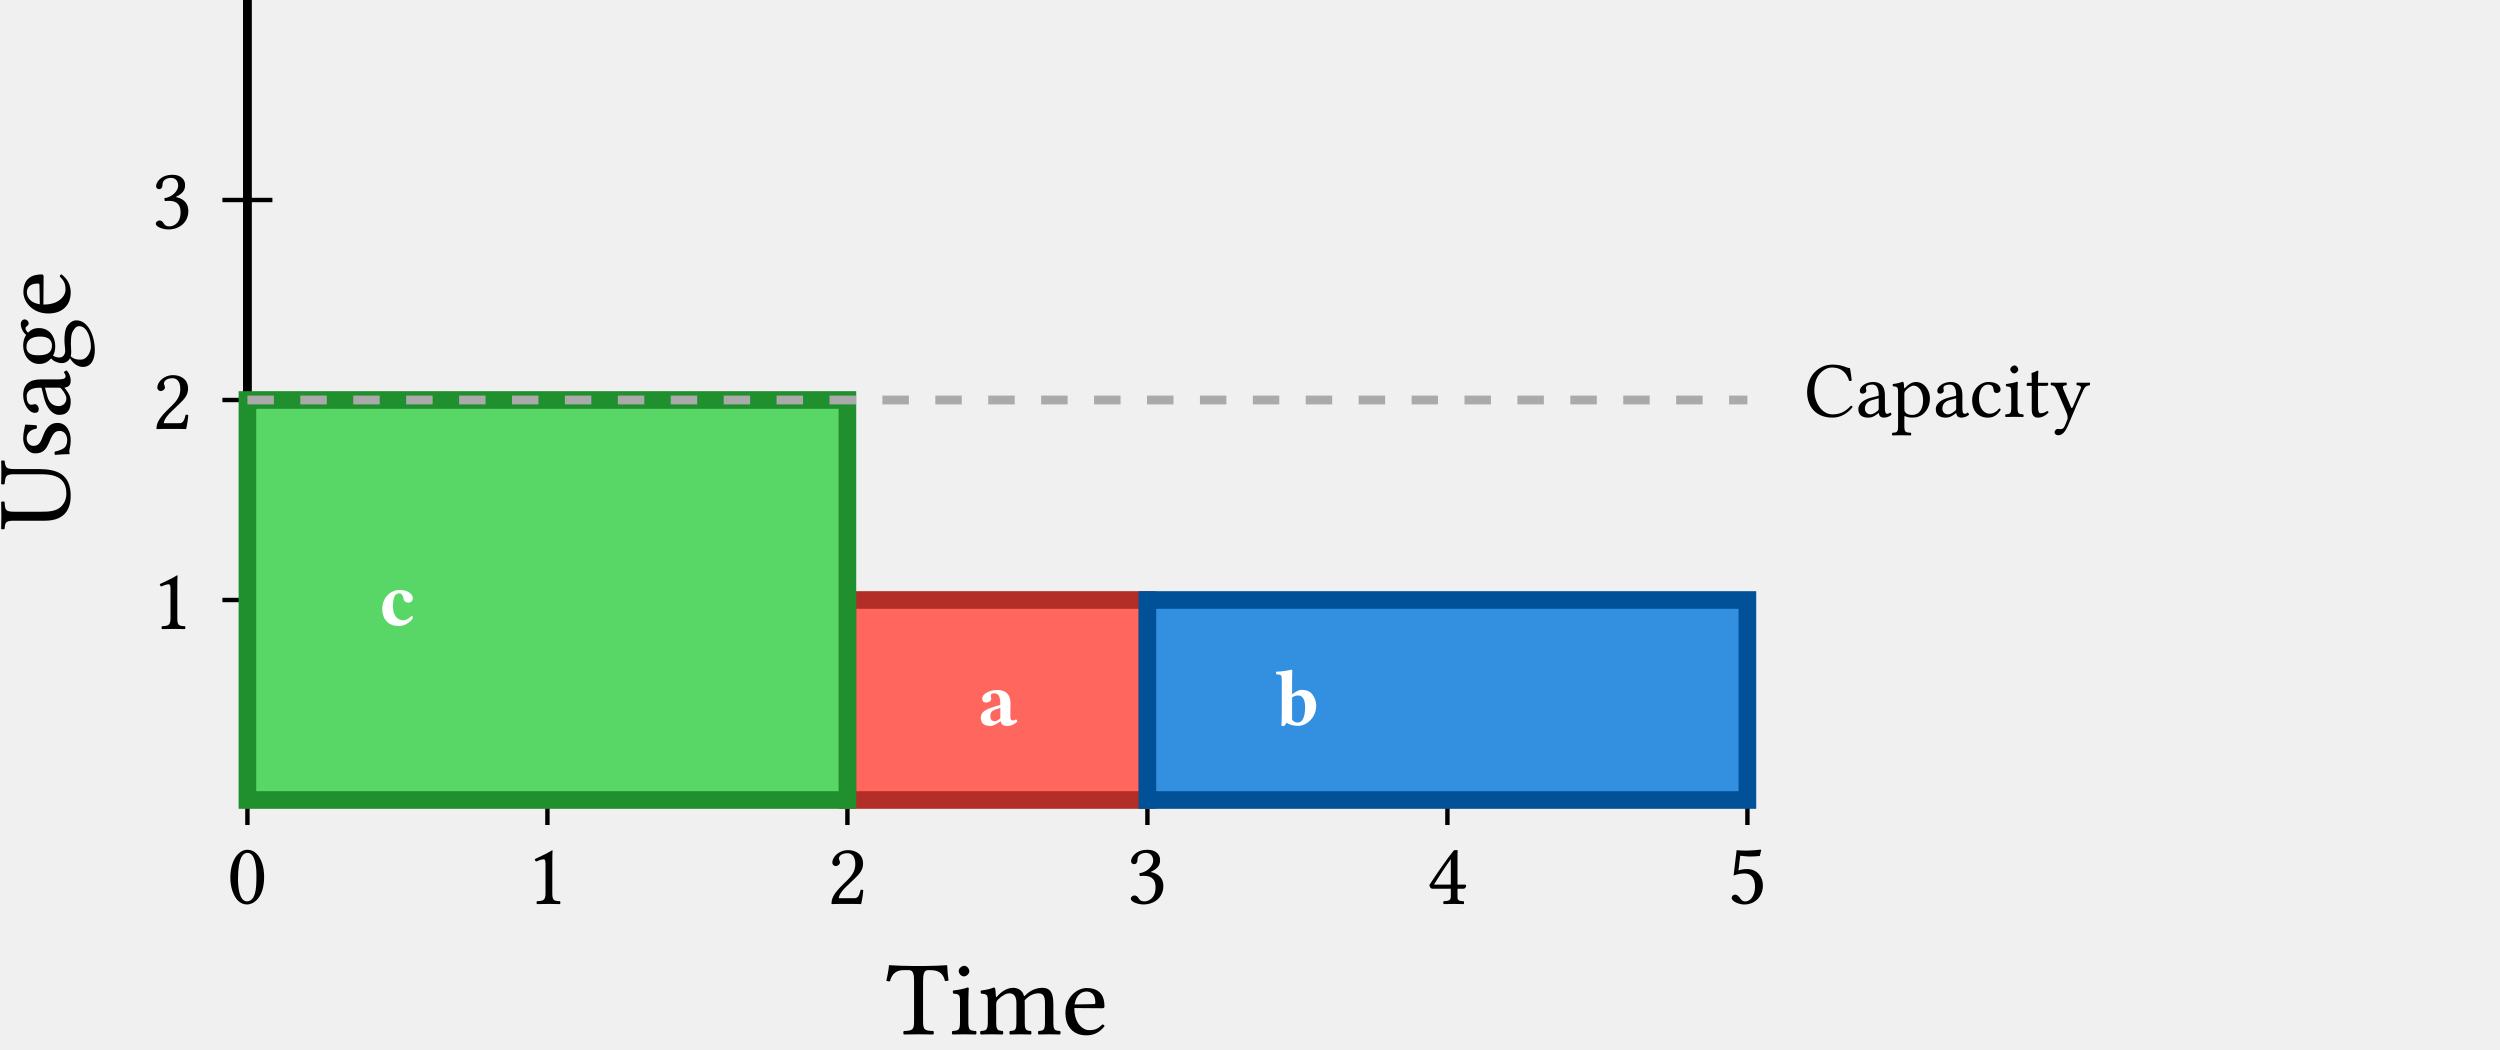
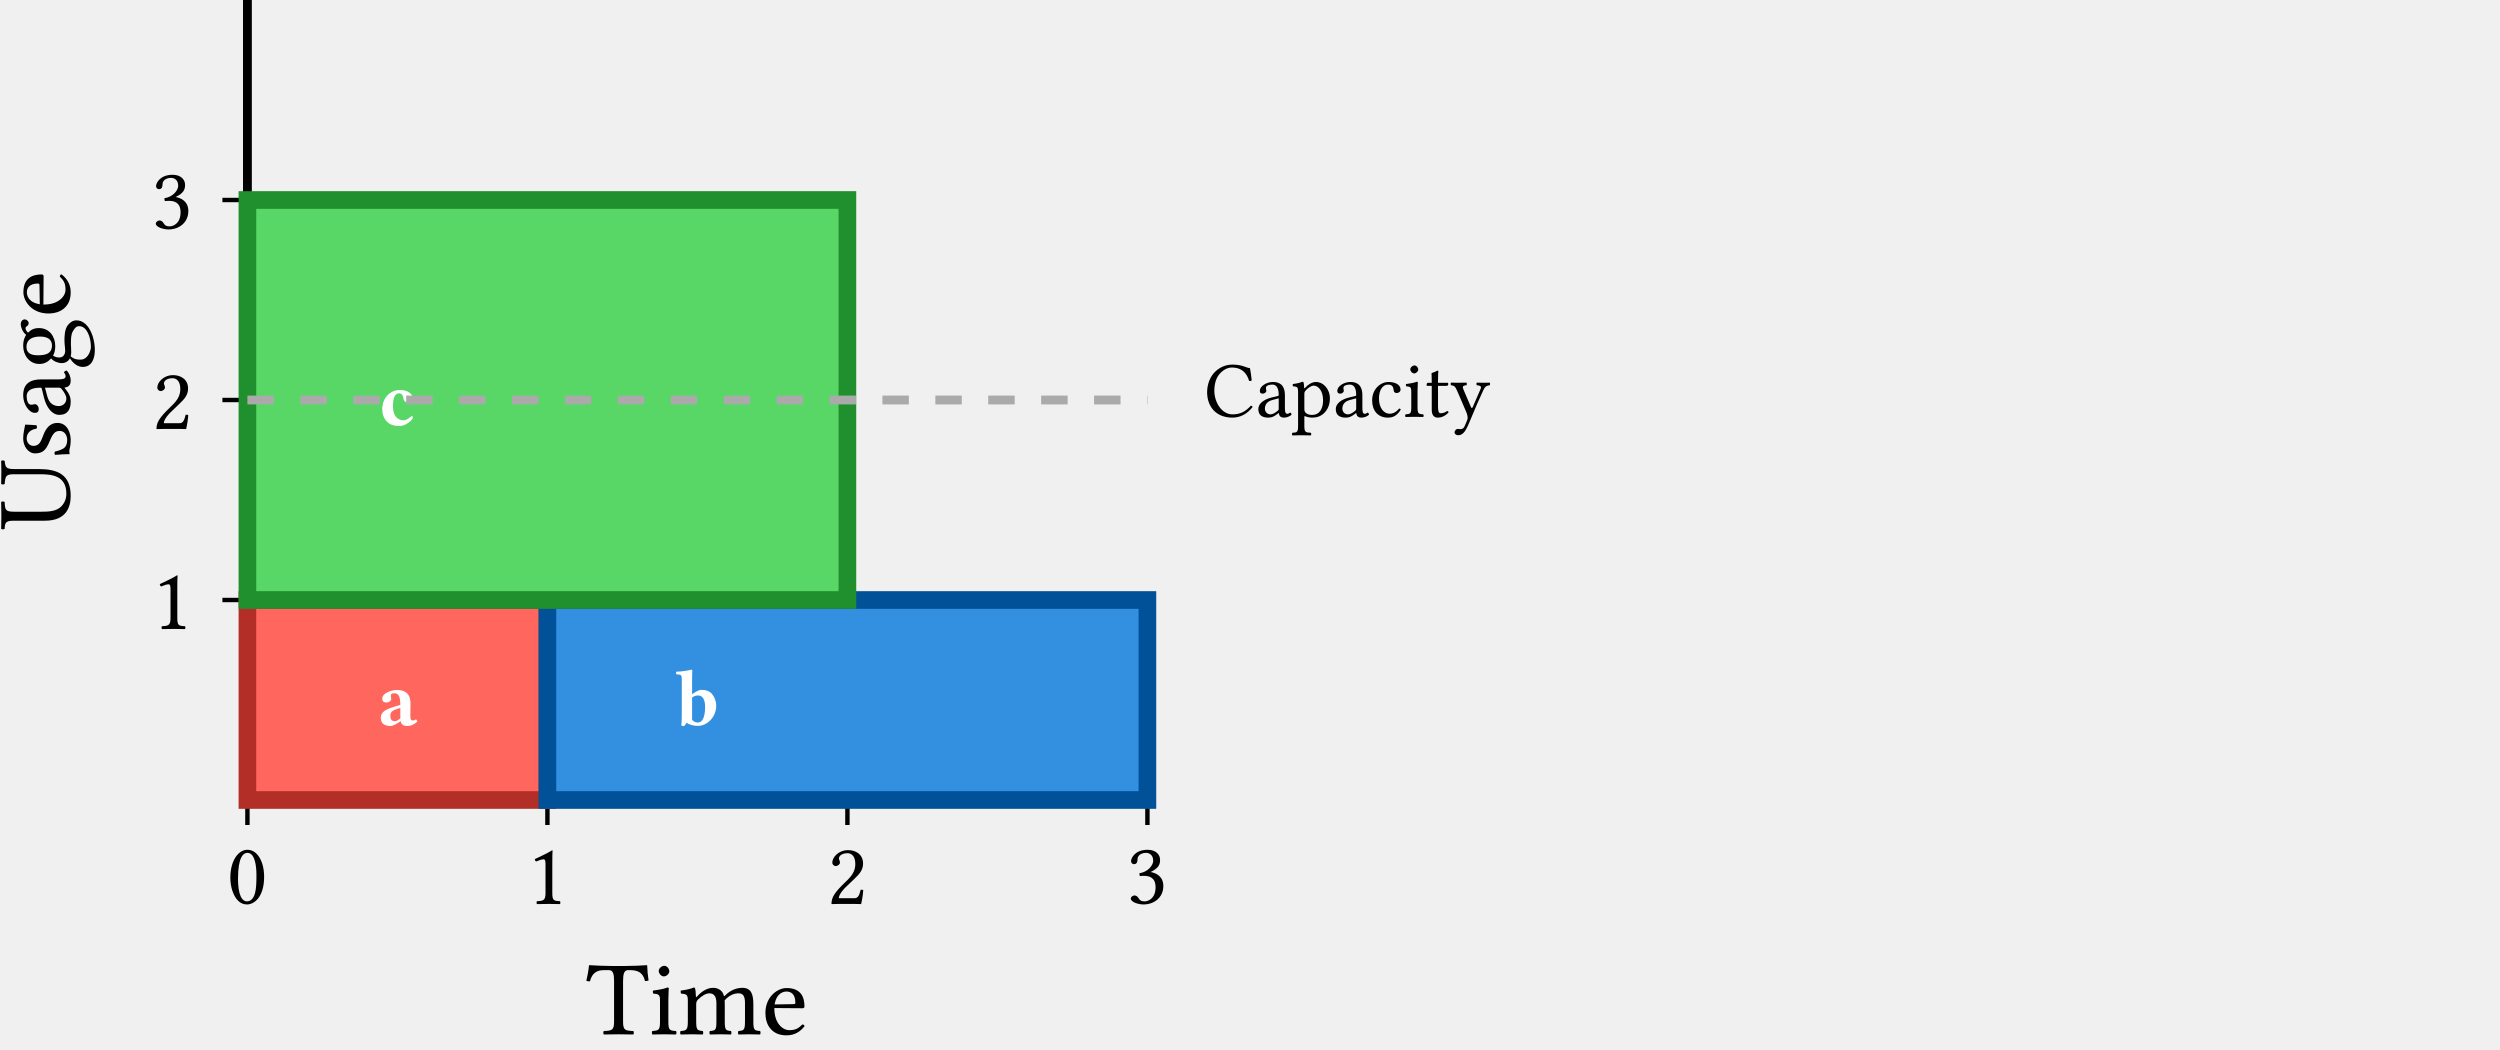
<svg xmlns="http://www.w3.org/2000/svg" xmlns:xlink="http://www.w3.org/1999/xlink" class="typst-doc" viewBox="0 0 283.465 119.055" width="283.465pt" height="119.055pt">
  <g>
    <g transform="translate(0 0)">
      <g class="typst-group">
        <g>
          <g transform="translate(28.05317 90.70866)">
-             <path class="typst-shape" fill="none" stroke="#000000" stroke-width="1" stroke-linecap="butt" stroke-linejoin="miter" stroke-miterlimit="4" d="M 0 0 L 170.079 0 " />
+             <path class="typst-shape" fill="none" stroke="#000000" stroke-width="1" stroke-linecap="butt" stroke-linejoin="miter" stroke-miterlimit="4" d="M 0 0 L 102.047 0 " />
          </g>
          <g transform="translate(28.05317 0)">
            <path class="typst-shape" fill="none" stroke="#000000" stroke-width="1" stroke-linecap="butt" stroke-linejoin="miter" stroke-miterlimit="4" d="M 0 90.709 L 0 0 " />
          </g>
          <g transform="translate(25.72817 95.8726)">
            <path class="typst-shape" fill="none" d="M 0 0 L 4.65 0 L 4.65 6.68 L 0 6.68 L 0 0 Z " />
          </g>
          <g transform="translate(25.72817 95.8726)">
            <g class="typst-group">
              <g>
                <g transform="translate(0 0)">
                  <g class="typst-group">
                    <g>
                      <g transform="translate(0 6.58)">
                        <g class="typst-text" transform="scale(1, -1)">
                          <use xlink:href="#g4FF49FCC7BD19CE8C2A4F7D90F0C4800" x="0" fill="#000000" fill-rule="nonzero" />
                        </g>
                      </g>
                    </g>
                  </g>
                </g>
              </g>
            </g>
          </g>
          <g transform="translate(28.05317 87.87402)">
            <path class="typst-shape" fill="none" stroke="#000000" stroke-width="0.5" stroke-linecap="butt" stroke-linejoin="miter" stroke-miterlimit="4" d="M 0 5.669 L 0 0 " />
          </g>
          <g transform="translate(59.74391 95.9126)">
            <path class="typst-shape" fill="none" d="M 0 0 L 4.65 0 L 4.65 6.6 L 0 6.6 L 0 0 Z " />
          </g>
          <g transform="translate(59.74391 95.9126)">
            <g class="typst-group">
              <g>
                <g transform="translate(0 0)">
                  <g class="typst-group">
                    <g>
                      <g transform="translate(0 6.58)">
                        <g class="typst-text" transform="scale(1, -1)">
                          <use xlink:href="#gF1B3165319E05C12FDA756094A6F58C3" x="0" fill="#000000" fill-rule="nonzero" />
                        </g>
                      </g>
                    </g>
                  </g>
                </g>
              </g>
            </g>
          </g>
          <g transform="translate(62.06891 87.87402)">
            <path class="typst-shape" fill="none" stroke="#000000" stroke-width="0.5" stroke-linecap="butt" stroke-linejoin="miter" stroke-miterlimit="4" d="M 0 5.669 L 0 0 " />
          </g>
          <g transform="translate(93.75966 95.9126)">
            <path class="typst-shape" fill="none" d="M 0 0 L 4.65 0 L 4.65 6.6 L 0 6.6 L 0 0 Z " />
          </g>
          <g transform="translate(93.75966 95.9126)">
            <g class="typst-group">
              <g>
                <g transform="translate(0 0)">
                  <g class="typst-group">
                    <g>
                      <g transform="translate(0 6.58)">
                        <g class="typst-text" transform="scale(1, -1)">
                          <use xlink:href="#g71AA8959FCEA679559FA6F479ABCE9F6" x="0" fill="#000000" fill-rule="nonzero" />
                        </g>
                      </g>
                    </g>
                  </g>
                </g>
              </g>
            </g>
          </g>
          <g transform="translate(96.08466 87.87402)">
            <path class="typst-shape" fill="none" stroke="#000000" stroke-width="0.5" stroke-linecap="butt" stroke-linejoin="miter" stroke-miterlimit="4" d="M 0 5.669 L 0 0 " />
          </g>
          <g transform="translate(127.7754 95.8726)">
            <path class="typst-shape" fill="none" d="M 0 0 L 4.65 0 L 4.65 6.68 L 0 6.68 L 0 0 Z " />
          </g>
          <g transform="translate(127.7754 95.8726)">
            <g class="typst-group">
              <g>
                <g transform="translate(0 0)">
                  <g class="typst-group">
                    <g>
                      <g transform="translate(0 6.58)">
                        <g class="typst-text" transform="scale(1, -1)">
                          <use xlink:href="#gBCBAC9270CCCBC7988F102AB0D260EF1" x="0" fill="#000000" fill-rule="nonzero" />
                        </g>
                      </g>
                    </g>
                  </g>
                </g>
              </g>
            </g>
          </g>
          <g transform="translate(130.1004 87.87402)">
            <path class="typst-shape" fill="none" stroke="#000000" stroke-width="0.5" stroke-linecap="butt" stroke-linejoin="miter" stroke-miterlimit="4" d="M 0 5.669 L 0 0 " />
          </g>
-           <g transform="translate(161.7912 95.9126)">
-             <path class="typst-shape" fill="none" d="M 0 0 L 4.65 0 L 4.65 6.6 L 0 6.6 L 0 0 Z " />
-           </g>
-           <g transform="translate(161.7912 95.9126)">
-             <g class="typst-group">
-               <g>
-                 <g transform="translate(0 0)">
-                   <g class="typst-group">
-                     <g>
-                       <g transform="translate(0 6.58)">
-                         <g class="typst-text" transform="scale(1, -1)">
-                           <use xlink:href="#gD12F0D175B4B0EA4F6969A53C3865601" x="0" fill="#000000" fill-rule="nonzero" />
-                         </g>
-                       </g>
-                     </g>
-                   </g>
-                 </g>
-               </g>
-             </g>
-           </g>
-           <g transform="translate(164.1162 87.87402)">
-             <path class="typst-shape" fill="none" stroke="#000000" stroke-width="0.5" stroke-linecap="butt" stroke-linejoin="miter" stroke-miterlimit="4" d="M 0 5.669 L 0 0 " />
-           </g>
-           <g transform="translate(195.8069 95.8676)">
-             <path class="typst-shape" fill="none" d="M 0 0 L 4.65 0 L 4.65 6.69 L 0 6.69 L 0 0 Z " />
-           </g>
-           <g transform="translate(195.8069 95.8676)">
-             <g class="typst-group">
-               <g>
-                 <g transform="translate(0 0)">
-                   <g class="typst-group">
-                     <g>
-                       <g transform="translate(0 6.58)">
-                         <g class="typst-text" transform="scale(1, -1)">
-                           <use xlink:href="#g6D14FD35F00568CFBCC617B5B8CB8BB4" x="0" fill="#000000" fill-rule="nonzero" />
-                         </g>
-                       </g>
-                     </g>
-                   </g>
-                 </g>
-               </g>
-             </g>
-           </g>
-           <g transform="translate(198.1319 87.87402)">
-             <path class="typst-shape" fill="none" stroke="#000000" stroke-width="0.5" stroke-linecap="butt" stroke-linejoin="miter" stroke-miterlimit="4" d="M 0 5.669 L 0 0 " />
-           </g>
          <g transform="translate(17.22423 64.7315)">
            <path class="typst-shape" fill="none" d="M 0 0 L 4.65 0 L 4.65 6.6 L 0 6.6 L 0 0 Z " />
          </g>
          <g transform="translate(17.22423 64.7315)">
            <g class="typst-group">
              <g>
                <g transform="translate(0 0)">
                  <g class="typst-group">
                    <g>
                      <g transform="translate(0 6.58)">
                        <g class="typst-text" transform="scale(1, -1)">
                          <use xlink:href="#gF1B3165319E05C12FDA756094A6F58C3" x="0" fill="#000000" fill-rule="nonzero" />
                        </g>
                      </g>
                    </g>
                  </g>
                </g>
              </g>
            </g>
          </g>
          <g transform="translate(25.21852 68.0315)">
            <path class="typst-shape" fill="none" stroke="#000000" stroke-width="0.5" stroke-linecap="butt" stroke-linejoin="miter" stroke-miterlimit="4" d="M 0 0 L 5.669 0 " />
          </g>
          <g transform="translate(17.22423 42.05433)">
            <path class="typst-shape" fill="none" d="M 0 0 L 4.65 0 L 4.65 6.6 L 0 6.6 L 0 0 Z " />
          </g>
          <g transform="translate(17.22423 42.05433)">
            <g class="typst-group">
              <g>
                <g transform="translate(0 0)">
                  <g class="typst-group">
                    <g>
                      <g transform="translate(0 6.58)">
                        <g class="typst-text" transform="scale(1, -1)">
                          <use xlink:href="#g71AA8959FCEA679559FA6F479ABCE9F6" x="0" fill="#000000" fill-rule="nonzero" />
                        </g>
                      </g>
                    </g>
                  </g>
                </g>
              </g>
            </g>
          </g>
          <g transform="translate(25.21852 45.35433)">
            <path class="typst-shape" fill="none" stroke="#000000" stroke-width="0.5" stroke-linecap="butt" stroke-linejoin="miter" stroke-miterlimit="4" d="M 0 0 L 5.669 0 " />
          </g>
          <g transform="translate(17.22423 19.33717)">
            <path class="typst-shape" fill="none" d="M 0 0 L 4.65 0 L 4.65 6.68 L 0 6.68 L 0 0 Z " />
          </g>
          <g transform="translate(17.22423 19.33717)">
            <g class="typst-group">
              <g>
                <g transform="translate(0 0)">
                  <g class="typst-group">
                    <g>
                      <g transform="translate(0 6.58)">
                        <g class="typst-text" transform="scale(1, -1)">
                          <use xlink:href="#gBCBAC9270CCCBC7988F102AB0D260EF1" x="0" fill="#000000" fill-rule="nonzero" />
                        </g>
                      </g>
                    </g>
                  </g>
                </g>
              </g>
            </g>
          </g>
          <g transform="translate(25.21852 22.67717)">
            <path class="typst-shape" fill="none" stroke="#000000" stroke-width="0.5" stroke-linecap="butt" stroke-linejoin="miter" stroke-miterlimit="4" d="M 0 0 L 5.669 0 " />
          </g>
-           <g transform="translate(100.4625 109.3778)">
+           <g transform="translate(66.44679 109.3778)">
            <path class="typst-shape" fill="none" d="M 0 0 L 25.26 0 L 25.26 8.016 L 0 8.016 L 0 0 Z " />
          </g>
-           <g transform="translate(100.4625 109.3778)">
+           <g transform="translate(66.44679 109.3778)">
            <g class="typst-group">
              <g>
                <g transform="translate(0 0)">
                  <g class="typst-group">
                    <g>
                      <g transform="translate(0 7.896)">
                        <g class="typst-text" transform="scale(1, -1)">
                          <use xlink:href="#gE29FD90830D3DA199556E530205ED2B0" x="0" fill="#000000" fill-rule="nonzero" />
                          <use xlink:href="#g8D2C1B2DA41E1354924E871B9CC1CBBE" x="7.164" fill="#000000" fill-rule="nonzero" />
                          <use xlink:href="#gEE08802B54D47042DEFC84088C3D296F" x="10.416" fill="#000000" fill-rule="nonzero" />
                          <use xlink:href="#g5659FDC6499B4A241095F6C6FDE4AB26" x="19.896" fill="#000000" fill-rule="nonzero" />
                        </g>
                      </g>
                    </g>
                  </g>
                </g>
              </g>
            </g>
          </g>
          <g transform="translate(0 30.62433)">
            <path class="typst-shape" fill="none" d="M 0 29.46 L 0 0 L 10.752 0 L 10.752 29.46 L 0 29.46 Z " />
          </g>
          <g transform="translate(-9.354 39.97833)">
            <g class="typst-group">
              <g transform="matrix(0.00000000000000006123234 -1 1 0.00000000000000006123234 9.354 20.106)">
                <g transform="translate(0 0)">
                  <g class="typst-group">
                    <g>
                      <g transform="translate(0 7.896)">
                        <g class="typst-text" transform="scale(1, -1)">
                          <use xlink:href="#g7D90ECC1872D770C5CC1B41827CA444" x="0" fill="#000000" fill-rule="nonzero" />
                          <use xlink:href="#g9356ADAB4E64D6A17D9AAAB1AEF50C53" x="7.932" fill="#000000" fill-rule="nonzero" />
                          <use xlink:href="#gA4F83C97169E77F21363F4EAA63A70DD" x="12.612" fill="#000000" fill-rule="nonzero" />
                          <use xlink:href="#g435D9029D486B2B1AFC7FE005E5E4A7E" x="18.096" fill="#000000" fill-rule="nonzero" />
                          <use xlink:href="#g5659FDC6499B4A241095F6C6FDE4AB26" x="24.096" fill="#000000" fill-rule="nonzero" />
                        </g>
                      </g>
                    </g>
                  </g>
                </g>
              </g>
            </g>
          </g>
-           <g transform="translate(96.08466 68.0315)">
+           <g transform="translate(28.05317 68.0315)">
            <path class="typst-shape" fill="#ff675e" fill-rule="nonzero" stroke="#b32e26" stroke-width="2" stroke-linecap="butt" stroke-linejoin="miter" stroke-miterlimit="4" d="M 0 0 L 0 22.677 L 34.016 22.677 L 34.016 0 L 0 0 Z " />
          </g>
-           <g transform="translate(110.8155 76.42258)">
+           <g transform="translate(42.78404 76.42258)">
            <path class="typst-shape" fill="none" d="M 0 0 L 4.554 0 L 4.554 5.895 L 0 5.895 L 0 0 Z " />
          </g>
-           <g transform="translate(110.8155 76.42258)">
+           <g transform="translate(42.78404 76.42258)">
            <g class="typst-group">
              <g>
                <g transform="translate(0 0)">
                  <g class="typst-group">
                    <g>
                      <g transform="translate(0 5.805)">
                        <g class="typst-text" transform="scale(1, -1)">
                          <use xlink:href="#gCD39890C4FECDBF078213D95DBD45854" x="0" fill="#ffffff" fill-rule="nonzero" />
                        </g>
                      </g>
                    </g>
                  </g>
                </g>
              </g>
            </g>
          </g>
-           <g transform="translate(130.1004 68.0315)">
+           <g transform="translate(62.06891 68.0315)">
            <path class="typst-shape" fill="#3390e1" fill-rule="nonzero" stroke="#005198" stroke-width="2" stroke-linecap="butt" stroke-linejoin="miter" stroke-miterlimit="4" d="M 0 0 L 0 22.677 L 68.031 22.677 L 68.031 0 L 0 0 Z " />
          </g>
-           <g transform="translate(144.6693 76.40908)">
+           <g transform="translate(76.63779 76.40908)">
            <path class="typst-shape" fill="none" d="M 0 0 L 4.878 0 L 4.878 5.922 L 0 5.922 L 0 0 Z " />
          </g>
-           <g transform="translate(144.6693 76.40908)">
+           <g transform="translate(76.63779 76.40908)">
            <g class="typst-group">
              <g>
                <g transform="translate(0 0)">
                  <g class="typst-group">
                    <g>
                      <g transform="translate(0 5.805)">
                        <g class="typst-text" transform="scale(1, -1)">
                          <use xlink:href="#gA7EE91ACDFFD2ACFEABCF745954D80E6" x="0" fill="#ffffff" fill-rule="nonzero" />
                        </g>
                      </g>
                    </g>
                  </g>
                </g>
              </g>
            </g>
          </g>
+           <g transform="translate(28.05317 22.67717)">
+             <path class="typst-shape" fill="#58d666" fill-rule="nonzero" stroke="#208f2d" stroke-width="2" stroke-linecap="butt" stroke-linejoin="miter" stroke-miterlimit="4" d="M 0 0 L 0 45.354 L 68.031 45.354 L 68.031 0 L 0 0 Z " />
+           </g>
+           <g transform="translate(43.00904 42.40683)">
+             <path class="typst-shape" fill="none" d="M 0 0 L 4.104 0 L 4.104 5.895 L 0 5.895 L 0 0 Z " />
+           </g>
+           <g transform="translate(43.00904 42.40683)">
+             <g class="typst-group">
+               <g>
+                 <g transform="translate(0 0)">
+                   <g class="typst-group">
+                     <g>
+                       <g transform="translate(0 5.805)">
+                         <g class="typst-text" transform="scale(1, -1)">
+                           <use xlink:href="#g83CDAF2B0C79CE54C0290FB5D0461821" x="0" fill="#ffffff" fill-rule="nonzero" />
+                         </g>
+                       </g>
+                     </g>
+                   </g>
+                 </g>
+               </g>
+             </g>
+           </g>
          <g transform="translate(28.05317 45.35433)">
-             <path class="typst-shape" fill="#58d666" fill-rule="nonzero" stroke="#208f2d" stroke-width="2" stroke-linecap="butt" stroke-linejoin="miter" stroke-miterlimit="4" d="M 0 0 L 0 45.354 L 68.031 45.354 L 68.031 0 L 0 0 Z " />
-           </g>
-           <g transform="translate(43.00904 65.084)">
-             <path class="typst-shape" fill="none" d="M 0 0 L 4.104 0 L 4.104 5.895 L 0 5.895 L 0 0 Z " />
-           </g>
-           <g transform="translate(43.00904 65.084)">
-             <g class="typst-group">
-               <g>
-                 <g transform="translate(0 0)">
-                   <g class="typst-group">
-                     <g>
-                       <g transform="translate(0 5.805)">
-                         <g class="typst-text" transform="scale(1, -1)">
-                           <use xlink:href="#g83CDAF2B0C79CE54C0290FB5D0461821" x="0" fill="#ffffff" fill-rule="nonzero" />
-                         </g>
-                       </g>
-                     </g>
-                   </g>
-                 </g>
-               </g>
-             </g>
-           </g>
-           <g transform="translate(28.05317 45.35433)">
-             <path class="typst-shape" fill="none" stroke="#aaaaaa" stroke-width="1" stroke-linecap="butt" stroke-linejoin="miter" stroke-miterlimit="4" stroke-dashoffset="0" stroke-dasharray="3 3" d="M 0 0 L 170.079 0 " />
-           </g>
-           <g transform="translate(204.5686 41.34033)">
+             <path class="typst-shape" fill="none" stroke="#aaaaaa" stroke-width="1" stroke-linecap="butt" stroke-linejoin="miter" stroke-miterlimit="4" stroke-dashoffset="0" stroke-dasharray="3 3" d="M 0 0 L 102.047 0 " />
+           </g>
+           <g transform="translate(136.5371 41.34033)">
            <path class="typst-shape" fill="none" d="M 0 0 L 32.481 0 L 32.481 8.028 L 0 8.028 L 0 0 Z " />
          </g>
-           <g transform="translate(204.5686 41.34033)">
+           <g transform="translate(136.5371 41.34033)">
            <g class="typst-group">
              <g>
                <g transform="translate(0 0)">
                  <g class="typst-group">
                    <g>
                      <g transform="translate(0 5.922)">
                        <g class="typst-text" transform="scale(1, -1)">
                          <use xlink:href="#gE5B02D63DD6D07DADFCA6DDFD31A7179" x="0" fill="#000000" fill-rule="nonzero" />
                          <use xlink:href="#g6F5D5E3E3A697A2BD73888E21A33BA41" x="5.814" fill="#000000" fill-rule="nonzero" />
                          <use xlink:href="#g420DE4B55B68F99010B86299C6BA54B7" x="9.927" fill="#000000" fill-rule="nonzero" />
                          <use xlink:href="#g6F5D5E3E3A697A2BD73888E21A33BA41" x="14.598" fill="#000000" fill-rule="nonzero" />
                          <use xlink:href="#gCD6DDEDD5B22C5EC20703DA9159DA913" x="18.711" fill="#000000" fill-rule="nonzero" />
                          <use xlink:href="#gC88FAF7B190903E85BDDA7C460C8B9F3" x="22.563" fill="#000000" fill-rule="nonzero" />
                          <use xlink:href="#gC380334EA2442DDEBA125D8A624718E2" x="25.002" fill="#000000" fill-rule="nonzero" />
                          <use xlink:href="#gCE640A41EAC8300579A02696B4CB4208" x="27.846" fill="#000000" fill-rule="nonzero" />
                        </g>
                      </g>
                    </g>
                  </g>
                </g>
              </g>
            </g>
          </g>
        </g>
      </g>
    </g>
  </g>
  <defs id="glyph">
    <symbol id="g4FF49FCC7BD19CE8C2A4F7D90F0C4800" overflow="visible">
      <path d="M 2.28 -0.1 C 3.05 -0.1 4.22 0.68 4.22 3.03 C 4.22 4.02 3.98 4.87 3.54 5.45 C 3.28 5.8 2.86 6.1 2.32 6.1 C 1.33 6.1 0.39 4.92 0.39 2.94 C 0.39 1.87 0.72 0.87 1.27 0.32 C 1.55 0.04 1.89 -0.1 2.28 -0.1 Z M 2.32 5.75 C 2.49 5.75 2.65 5.69 2.77 5.58 C 3.08 5.32 3.35 4.56 3.35 3.22 C 3.35 2.3 3.32 1.67 3.18 1.16 C 2.96 0.34 2.47 0.25 2.29 0.25 C 1.36 0.25 1.26 1.96 1.26 2.83 C 1.26 5.29 1.87 5.75 2.32 5.75 Z " />
    </symbol>
    <symbol id="gF1B3165319E05C12FDA756094A6F58C3" overflow="visible">
      <path d="M 2.88 1.22 L 2.88 4.69 C 2.88 5.29 2.89 5.9 2.91 6.03 C 2.91 6.08 2.89 6.08 2.85 6.08 C 2.3 5.74 1.77 5.49 0.89 5.08 C 0.91 4.97 0.95 4.87 1.04 4.81 C 1.5 5 1.72 5.06 1.91 5.06 C 2.08 5.06 2.11 4.82 2.11 4.48 L 2.11 1.22 C 2.11 0.39 1.84 0.34 1.14 0.31 C 1.08 0.25 1.08 0.04 1.14 -0.02 C 1.63 -0.01 1.99 0 2.53 0 C 3.01 0 3.25 -0.01 3.75 -0.02 C 3.81 0.04 3.81 0.25 3.75 0.31 C 3.05 0.34 2.88 0.39 2.88 1.22 Z " />
    </symbol>
    <symbol id="g71AA8959FCEA679559FA6F479ABCE9F6" overflow="visible">
      <path d="M 0.61 4.68 C 0.61 4.47 0.8 4.29 1.01 4.29 C 1.18 4.29 1.48 4.47 1.48 4.69 C 1.48 4.77 1.46 4.83 1.44 4.9 C 1.42 4.97 1.36 5.06 1.36 5.14 C 1.36 5.39 1.62 5.75 2.35 5.75 C 2.71 5.75 3.22 5.5 3.22 4.54 C 3.22 3.9 2.99 3.38 2.4 2.78 L 1.66 2.05 C 0.68 1.05 0.52 0.57 0.52 -0.02 C 0.52 -0.02 1.03 0 1.35 0 L 3.1 0 C 3.42 0 3.88 -0.02 3.88 -0.02 C 4.01 0.51 4.11 1.26 4.12 1.56 C 4.06 1.61 3.93 1.63 3.83 1.61 C 3.66 0.9 3.49 0.65 3.13 0.65 L 1.35 0.65 C 1.35 1.13 2.04 1.81 2.09 1.86 L 3.1 2.83 C 3.67 3.38 4.1 3.82 4.1 4.58 C 4.1 5.66 3.22 6.1 2.41 6.1 C 1.3 6.1 0.61 5.28 0.61 4.68 Z " />
    </symbol>
    <symbol id="gBCBAC9270CCCBC7988F102AB0D260EF1" overflow="visible">
      <path d="M 2.15 5.75 C 2.58 5.75 2.98 5.49 2.98 4.85 C 2.98 4.35 2.4 3.58 1.41 3.44 L 1.46 3.12 C 1.63 3.14 1.81 3.14 1.94 3.14 C 2.51 3.14 3.25 2.98 3.25 1.85 C 3.25 0.52 2.36 0.25 2.01 0.25 C 1.5 0.25 1.41 0.48 1.29 0.66 C 1.19 0.8 1.06 0.92 0.86 0.92 C 0.65 0.92 0.44 0.73 0.44 0.57 C 0.44 0.17 1.28 -0.1 1.88 -0.1 C 3.07 -0.1 4.13 0.67 4.13 1.99 C 4.13 3.08 3.31 3.47 2.72 3.57 L 2.71 3.59 C 3.53 3.98 3.76 4.39 3.76 4.92 C 3.76 5.22 3.69 5.46 3.45 5.71 C 3.23 5.93 2.88 6.1 2.36 6.1 C 0.89 6.1 0.47 5.14 0.47 4.81 C 0.47 4.67 0.57 4.47 0.81 4.47 C 1.16 4.47 1.2 4.8 1.2 4.99 C 1.2 5.63 1.89 5.75 2.15 5.75 Z " />
    </symbol>
-     <symbol id="gD12F0D175B4B0EA4F6969A53C3865601" overflow="visible">
-       <path d="M 4.3 2.19 L 3.47 2.19 L 3.47 5.11 C 3.47 5.61 3.47 6 3.49 6.08 L 3.47 6.1 L 3.15 6.1 C 3.08 6.1 3.03 6.04 2.99 5.99 C 2.36 5.22 1.2 3.57 0.28 2.14 C 0.31 1.99 0.37 1.72 0.67 1.72 L 2.71 1.72 L 2.71 0.8 C 2.71 0.34 2.33 0.34 1.9 0.31 C 1.84 0.25 1.84 0.04 1.9 -0.02 C 2.22 -0.01 2.62 0 3.08 0 C 3.47 0 3.85 -0.01 4.17 -0.02 C 4.23 0.04 4.23 0.25 4.17 0.31 C 3.68 0.35 3.47 0.33 3.47 0.8 L 3.47 1.72 L 4.16 1.72 C 4.3 1.72 4.45 1.91 4.45 2.03 C 4.45 2.13 4.41 2.19 4.3 2.19 Z M 2.71 5.07 L 2.71 2.19 L 0.8 2.19 C 1.31 3.01 2.02 4.13 2.71 5.07 Z " />
-     </symbol>
-     <symbol id="g6D14FD35F00568CFBCC617B5B8CB8BB4" overflow="visible">
-       <path d="M 3.19 1.89 C 3.19 0.94 2.69 0.24 2.09 0.24 C 1.71 0.24 1.58 0.49 1.43 0.69 C 1.3 0.86 1.13 1.01 0.92 1.01 C 0.73 1.01 0.54 0.84 0.54 0.64 C 0.54 0.23 1.39 -0.11 1.96 -0.11 C 3.2 -0.11 4.08 0.81 4.08 2.07 C 4.08 3.04 3.41 3.91 2.29 3.91 C 1.86 3.91 1.49 3.82 1.31 3.75 L 1.51 5.42 C 1.88 5.38 2.2 5.33 2.68 5.33 C 2.98 5.33 3.32 5.35 3.73 5.39 L 3.89 6.07 L 3.82 6.11 C 3.25 6.05 2.71 6 2.18 6 C 1.81 6 1.45 6.02 1.1 6.05 L 0.76 3.17 C 1.29 3.37 1.67 3.41 2.03 3.41 C 2.68 3.41 3.19 2.98 3.19 1.89 Z " />
-     </symbol>
    <symbol id="gE29FD90830D3DA199556E530205ED2B0" overflow="visible">
      <path d="M 4.2 1.464 L 4.2 6.048 C 4.2 6.816 4.32 7.272 4.752 7.272 L 5.016 7.272 C 5.916 7.272 6.48 6.96 6.684 6.036 C 6.816 6.036 6.984 6.048 7.092 6.096 C 7.008 6.648 6.948 7.26 6.936 7.8 C 6.936 7.812 6.912 7.836 6.9 7.836 C 6.492 7.8 5.16 7.74 4.212 7.74 L 3.18 7.74 C 2.256 7.74 0.84 7.8 0.384 7.836 C 0.36 7.836 0.336 7.812 0.336 7.8 C 0.288 7.26 0.168 6.636 0.036 6.06 C 0.156 6.012 0.3 6 0.444 6 C 0.684 6.96 1.236 7.272 2.028 7.272 L 2.616 7.272 C 3.06 7.272 3.18 6.816 3.18 6.084 L 3.18 1.464 C 3.18 0.468 2.976 0.408 2.016 0.372 C 1.944 0.3 1.944 0.048 2.016 -0.024 C 2.604 -0.012 3.216 0 3.696 0 C 4.152 0 4.764 -0.012 5.364 -0.024 C 5.436 0.048 5.436 0.3 5.364 0.372 C 4.404 0.408 4.2 0.468 4.2 1.464 Z " />
    </symbol>
    <symbol id="g8D2C1B2DA41E1354924E871B9CC1CBBE" overflow="visible">
      <path d="M 2.172 1.464 L 2.172 3.852 C 2.172 4.452 2.22 5.22 2.22 5.22 C 2.22 5.268 2.16 5.304 2.064 5.304 C 1.728 5.172 1.248 5.064 0.42 4.956 C 0.396 4.884 0.42 4.692 0.444 4.62 C 1.104 4.56 1.224 4.488 1.224 3.804 L 1.224 1.464 C 1.224 0.468 1.092 0.432 0.36 0.372 C 0.288 0.3 0.288 0.048 0.36 -0.024 C 0.756 -0.012 1.224 0 1.704 0 C 2.184 0 2.64 -0.012 3.036 -0.024 C 3.108 0.048 3.108 0.3 3.036 0.372 C 2.304 0.42 2.172 0.468 2.172 1.464 Z M 1.08 7.188 C 1.08 6.876 1.368 6.564 1.656 6.564 C 1.992 6.564 2.28 6.888 2.28 7.14 C 2.28 7.428 2.028 7.764 1.704 7.764 C 1.416 7.764 1.08 7.476 1.08 7.188 Z " />
    </symbol>
    <symbol id="gEE08802B54D47042DEFC84088C3D296F" overflow="visible">
      <path d="M 2.04 4.296 C 2.028 4.656 2.004 5.088 1.944 5.208 C 1.92 5.268 1.896 5.304 1.8 5.304 C 1.464 5.172 1.152 5.064 0.324 4.956 C 0.3 4.884 0.324 4.692 0.348 4.62 C 0.996 4.56 1.128 4.5 1.128 3.804 L 1.128 1.464 C 1.128 0.48 0.972 0.42 0.312 0.372 C 0.24 0.3 0.24 0.048 0.312 -0.024 C 0.672 -0.012 1.128 0 1.608 0 C 2.088 0 2.46 -0.012 2.82 -0.024 C 2.892 0.048 2.892 0.3 2.82 0.372 C 2.208 0.432 2.076 0.48 2.076 1.464 L 2.076 3.432 C 2.076 3.684 2.184 3.828 2.28 3.936 C 2.76 4.404 3.204 4.644 3.576 4.644 C 4.032 4.644 4.368 4.356 4.368 3.552 L 4.368 1.464 C 4.368 0.48 4.272 0.42 3.624 0.372 C 3.564 0.3 3.564 0.048 3.624 -0.024 C 3.924 -0.012 4.368 0 4.848 0 C 5.328 0 5.724 -0.012 6.024 -0.024 C 6.084 0.048 6.084 0.3 6.024 0.372 C 5.424 0.42 5.316 0.48 5.316 1.464 L 5.316 3.372 C 5.316 3.54 5.316 3.708 5.304 3.852 C 5.88 4.488 6.42 4.644 6.888 4.644 C 7.344 4.644 7.608 4.38 7.608 3.576 L 7.608 1.464 C 7.608 0.48 7.488 0.42 6.864 0.372 C 6.804 0.3 6.804 0.048 6.864 -0.024 C 7.164 -0.012 7.608 0 8.088 0 C 8.568 0 8.988 -0.012 9.324 -0.024 C 9.384 0.048 9.384 0.3 9.324 0.372 C 8.664 0.42 8.556 0.48 8.556 1.464 L 8.556 3.36 C 8.556 4.428 8.376 5.268 7.32 5.268 C 6.708 5.268 5.964 5.04 5.34 4.38 C 5.304 4.344 5.232 4.284 5.208 4.392 C 5.1 4.884 4.632 5.268 4.008 5.268 C 3.312 5.268 2.688 4.86 2.184 4.296 C 2.124 4.236 2.052 4.152 2.04 4.296 Z " />
    </symbol>
    <symbol id="g5659FDC6499B4A241095F6C6FDE4AB26" overflow="visible">
      <path d="M 4.632 1.116 C 4.188 0.66 3.84 0.468 3.144 0.468 C 2.712 0.468 2.208 0.72 1.836 1.332 C 1.596 1.728 1.452 2.28 1.452 2.976 L 4.644 2.952 C 4.788 2.952 4.872 3.024 4.872 3.156 C 4.872 4.164 4.512 5.244 2.844 5.244 C 1.8 5.244 0.444 4.248 0.444 2.424 C 0.444 1.752 0.612 1.104 1.008 0.648 C 1.416 0.168 1.98 -0.12 2.844 -0.12 C 3.756 -0.12 4.404 0.3 4.884 0.924 C 4.848 1.044 4.776 1.104 4.632 1.116 Z M 1.488 3.384 C 1.716 4.74 2.556 4.848 2.844 4.848 C 3.3 4.848 3.84 4.596 3.84 3.588 C 3.84 3.48 3.792 3.42 3.66 3.42 Z " />
    </symbol>
    <symbol id="g7D90ECC1872D770C5CC1B41827CA444" overflow="visible">
      <path d="M 2.064 6.276 C 2.064 7.272 2.244 7.332 3.168 7.368 C 3.24 7.44 3.24 7.692 3.168 7.764 C 2.604 7.752 2.016 7.74 1.548 7.74 C 1.08 7.74 0.588 7.752 0.12 7.764 C 0.048 7.692 0.048 7.44 0.12 7.368 C 0.84 7.332 1.044 7.272 1.044 6.276 L 1.044 2.796 C 1.044 0.348 2.628 -0.12 3.852 -0.12 C 6.312 -0.12 6.9 1.404 6.9 3.54 L 6.9 6.276 C 6.9 7.236 7.104 7.284 7.824 7.368 C 7.896 7.44 7.896 7.692 7.824 7.764 C 7.368 7.752 6.876 7.74 6.6 7.74 C 6.348 7.74 5.76 7.752 5.208 7.764 C 5.136 7.692 5.136 7.44 5.208 7.368 C 6.108 7.284 6.312 7.248 6.312 6.276 L 6.312 3.324 C 6.312 1.98 6.132 0.372 4.104 0.372 C 3.528 0.372 3.036 0.588 2.676 0.936 C 2.088 1.5 2.064 2.412 2.064 3.192 Z " />
    </symbol>
    <symbol id="g9356ADAB4E64D6A17D9AAAB1AEF50C53" overflow="visible">
      <path d="M 0.576 1.656 C 0.624 1.068 0.66 0.504 0.66 0 C 0.78 0.024 0.9 0.036 0.96 0.036 C 1.044 0.036 1.116 0.036 1.2 0.012 C 1.524 -0.072 1.848 -0.12 2.292 -0.12 C 2.964 -0.12 4.2 0.204 4.2 1.392 C 4.2 2.208 3.612 2.688 2.796 2.988 C 2.076 3.264 1.596 3.444 1.596 4.104 C 1.596 4.596 2.028 4.872 2.436 4.872 C 2.7 4.872 3.396 4.776 3.552 3.756 C 3.624 3.684 3.864 3.696 3.936 3.768 C 3.972 4.2 3.996 4.644 4.008 5.04 C 3.636 5.1 3.06 5.268 2.436 5.268 C 1.548 5.268 0.744 4.692 0.744 3.924 C 0.744 3.048 1.14 2.676 2.064 2.292 C 3.06 1.884 3.288 1.632 3.288 1.116 C 3.288 0.528 2.712 0.276 2.268 0.276 C 1.8 0.276 1.536 0.432 1.416 0.564 C 1.152 0.84 1.02 1.368 0.948 1.668 C 0.876 1.74 0.648 1.728 0.576 1.656 Z " />
    </symbol>
    <symbol id="gA4F83C97169E77F21363F4EAA63A70DD" overflow="visible">
      <path d="M 3.516 0.576 C 3.588 0.204 3.72 -0.12 4.32 -0.12 C 4.776 -0.12 5.208 0.084 5.46 0.324 C 5.436 0.468 5.388 0.576 5.256 0.648 C 5.172 0.576 4.968 0.456 4.812 0.456 C 4.464 0.456 4.452 0.924 4.452 1.476 L 4.452 3.24 C 4.452 4.944 3.516 5.268 2.64 5.268 C 1.656 5.268 0.66 4.62 0.66 3.936 C 0.66 3.648 0.804 3.504 1.08 3.504 C 1.428 3.504 1.644 3.756 1.644 3.912 C 1.644 3.996 1.632 4.08 1.608 4.128 C 1.596 4.164 1.584 4.236 1.584 4.368 C 1.584 4.74 2.088 4.872 2.544 4.872 C 2.952 4.872 3.516 4.668 3.516 3.312 C 3.516 3.228 3.48 3.18 3.444 3.168 L 2.412 2.916 C 1.26 2.628 0.432 1.992 0.432 1.176 C 0.432 0.192 1.104 -0.12 1.944 -0.12 C 2.364 -0.12 2.724 -0.024 3.252 0.384 L 3.492 0.576 Z M 3.516 2.796 L 3.516 1.212 C 3.516 1.056 3.444 0.972 3.348 0.9 C 3.036 0.648 2.628 0.372 2.292 0.372 C 1.692 0.372 1.428 0.852 1.428 1.224 C 1.428 1.764 1.68 2.316 2.568 2.544 Z " />
    </symbol>
    <symbol id="g435D9029D486B2B1AFC7FE005E5E4A7E" overflow="visible">
      <path d="M 5.328 4.644 C 5.556 4.644 5.772 4.86 5.772 5.1 C 5.772 5.352 5.544 5.544 5.22 5.544 C 4.908 5.544 4.332 5.34 4.02 4.932 C 3.876 5.028 3.48 5.268 2.772 5.268 C 1.704 5.268 0.72 4.548 0.72 3.444 C 0.72 2.796 1.008 2.424 1.344 2.1 C 1.008 1.812 0.816 1.296 0.816 0.888 C 0.816 0.456 1.056 0.12 1.368 -0.036 C 0.72 -0.42 0.384 -0.972 0.384 -1.488 C 0.384 -2.532 1.368 -2.856 2.292 -2.856 C 3.912 -2.856 5.664 -2.076 5.664 -0.78 C 5.664 -0.396 5.484 -0.096 5.136 0.192 C 4.668 0.576 3.828 0.588 3.384 0.588 C 3.168 0.588 2.868 0.564 2.58 0.528 C 2.4 0.516 2.28 0.504 2.22 0.504 C 1.872 0.504 1.452 0.672 1.452 1.188 C 1.452 1.428 1.524 1.68 1.668 1.884 C 1.956 1.716 2.292 1.632 2.76 1.632 C 3.816 1.632 4.788 2.292 4.788 3.468 C 4.788 4.032 4.62 4.356 4.272 4.716 C 4.356 4.836 4.596 5.004 4.752 5.004 C 4.836 5.004 4.92 4.968 4.992 4.86 C 5.04 4.764 5.196 4.644 5.328 4.644 Z M 1.584 -0.12 C 1.716 -0.156 1.908 -0.18 2.064 -0.18 C 2.436 -0.18 2.772 -0.144 2.94 -0.144 C 3.54 -0.144 4.044 -0.156 4.392 -0.348 C 4.86 -0.612 5.004 -0.78 5.004 -1.092 C 5.004 -1.956 3.732 -2.412 2.652 -2.412 C 2.22 -2.412 1.212 -2.064 1.212 -1.248 C 1.212 -0.84 1.236 -0.54 1.584 -0.12 Z M 3.828 3.348 C 3.828 2.232 3.264 2.004 2.82 2.004 C 1.812 2.004 1.704 2.856 1.704 3.624 C 1.704 4.464 2.004 4.896 2.664 4.896 C 3.42 4.896 3.828 4.344 3.828 3.348 Z " />
    </symbol>
    <symbol id="gCD39890C4FECDBF078213D95DBD45854" overflow="visible">
      <path d="M 2.655 0.441 C 2.718 0.072 2.961 -0.09 3.357 -0.09 C 3.852 -0.09 4.203 0.099 4.536 0.414 C 4.518 0.522 4.482 0.594 4.374 0.666 C 4.257 0.576 4.167 0.54 3.996 0.54 C 3.798 0.54 3.744 0.702 3.744 1.143 L 3.762 2.439 C 3.762 3.735 2.961 3.996 2.223 3.996 C 1.566 3.996 0.558 3.618 0.558 3.024 C 0.558 2.772 0.666 2.574 1.017 2.574 C 1.341 2.574 1.575 2.772 1.575 2.988 C 1.575 3.033 1.566 3.087 1.557 3.141 C 1.539 3.231 1.521 3.321 1.539 3.411 C 1.548 3.51 1.62 3.618 1.917 3.618 C 2.295 3.618 2.61 3.456 2.61 2.313 L 2.007 2.124 C 1.062 1.827 0.396 1.566 0.396 0.855 C 0.396 0.234 0.738 -0.09 1.521 -0.09 C 1.782 -0.09 2.304 0.198 2.601 0.432 Z M 2.61 1.962 L 2.61 0.774 C 2.385 0.594 2.16 0.45 1.998 0.45 C 1.611 0.45 1.476 0.711 1.476 0.99 C 1.476 1.323 1.503 1.602 2.142 1.809 Z " />
    </symbol>
    <symbol id="gA7EE91ACDFFD2ACFEABCF745954D80E6" overflow="visible">
      <path d="M 0.666 1.143 C 0.666 0.396 0.648 0.288 0.612 -0.054 C 0.72 -0.09 0.819 -0.117 0.918 -0.117 C 1.035 -0.018 1.125 0.108 1.206 0.27 C 1.557 0 2.106 -0.09 2.52 -0.09 C 3.519 -0.09 4.572 0.9 4.572 2.187 C 4.572 2.7 4.374 3.204 4.086 3.537 C 3.762 3.906 3.33 3.996 2.853 3.996 C 2.574 3.996 2.097 3.681 1.836 3.492 L 1.836 5.247 C 1.836 5.832 1.863 6.165 1.863 6.165 C 1.863 6.246 1.8 6.282 1.719 6.282 C 1.386 6.174 0.666 6.075 0.027 6.048 C 0 5.94 0.009 5.841 0.054 5.76 C 0.621 5.715 0.666 5.706 0.666 5.085 Z M 1.836 3.132 C 2.133 3.33 2.331 3.357 2.538 3.357 C 2.979 3.357 3.312 2.952 3.312 2.07 C 3.312 1.332 3.186 0.288 2.475 0.288 C 2.214 0.288 2.007 0.396 1.836 0.603 Z " />
    </symbol>
    <symbol id="g83CDAF2B0C79CE54C0290FB5D0461821" overflow="visible">
      <path d="M 3.798 0.783 C 3.798 0.891 3.78 1.062 3.681 1.062 C 3.321 0.729 3.015 0.558 2.754 0.558 C 2.079 0.558 1.548 1.044 1.548 2.124 C 1.548 3.123 1.773 3.618 2.25 3.618 C 2.583 3.618 2.718 3.267 2.745 2.979 C 2.772 2.736 3.015 2.556 3.303 2.556 C 3.591 2.556 3.798 2.781 3.798 3.06 C 3.798 3.465 3.312 3.996 2.331 3.996 C 1.269 3.996 0.333 3.141 0.333 1.809 C 0.333 1.224 0.54 0.711 0.891 0.378 C 1.242 0.045 1.656 -0.09 2.295 -0.09 C 2.835 -0.09 3.456 0.288 3.798 0.783 Z " />
    </symbol>
    <symbol id="gE5B02D63DD6D07DADFCA6DDFD31A7179" overflow="visible">
      <path d="M 3.213 -0.09 C 4.086 -0.09 4.887 0.324 5.499 1.125 C 5.454 1.206 5.391 1.26 5.292 1.26 C 4.653 0.558 4.041 0.279 3.204 0.279 C 1.989 0.279 1.152 1.647 1.152 2.961 C 1.152 3.735 1.359 4.383 1.683 4.788 C 2.133 5.337 2.655 5.589 3.123 5.589 C 4.365 5.589 4.86 4.851 5.094 4.077 C 5.202 4.041 5.292 4.068 5.391 4.122 C 5.346 4.59 5.283 5.022 5.193 5.517 C 4.734 5.562 4.329 5.922 3.222 5.922 C 2.457 5.922 1.818 5.643 1.287 5.157 C 0.693 4.608 0.333 3.726 0.333 2.79 C 0.333 1.224 1.278 -0.09 3.213 -0.09 Z " />
    </symbol>
    <symbol id="g6F5D5E3E3A697A2BD73888E21A33BA41" overflow="visible">
      <path d="M 2.637 0.432 C 2.691 0.153 2.79 -0.09 3.24 -0.09 C 3.582 -0.09 3.906 0.063 4.095 0.243 C 4.077 0.351 4.041 0.432 3.942 0.486 C 3.879 0.432 3.726 0.342 3.609 0.342 C 3.348 0.342 3.339 0.693 3.339 1.107 L 3.339 2.43 C 3.339 3.708 2.637 3.951 1.98 3.951 C 1.242 3.951 0.495 3.465 0.495 2.952 C 0.495 2.736 0.603 2.628 0.81 2.628 C 1.071 2.628 1.233 2.817 1.233 2.934 C 1.233 2.997 1.224 3.06 1.206 3.096 C 1.197 3.123 1.188 3.177 1.188 3.276 C 1.188 3.555 1.566 3.654 1.908 3.654 C 2.214 3.654 2.637 3.501 2.637 2.484 C 2.637 2.421 2.61 2.385 2.583 2.376 L 1.809 2.187 C 0.945 1.971 0.324 1.494 0.324 0.882 C 0.324 0.144 0.828 -0.09 1.458 -0.09 C 1.773 -0.09 2.043 -0.018 2.439 0.288 L 2.619 0.432 Z M 2.637 2.097 L 2.637 0.909 C 2.637 0.792 2.583 0.729 2.511 0.675 C 2.277 0.486 1.971 0.279 1.719 0.279 C 1.269 0.279 1.071 0.639 1.071 0.918 C 1.071 1.323 1.26 1.737 1.926 1.908 Z " />
    </symbol>
    <symbol id="g420DE4B55B68F99010B86299C6BA54B7" overflow="visible">
      <path d="M 1.404 3.312 C 1.395 3.582 1.377 3.816 1.332 3.906 C 1.314 3.951 1.296 3.978 1.224 3.978 C 0.972 3.879 0.738 3.798 0.117 3.717 C 0.099 3.663 0.117 3.519 0.135 3.465 C 0.621 3.42 0.72 3.375 0.72 2.853 L 0.72 -0.99 C 0.72 -1.737 0.621 -1.782 0.072 -1.809 C 0.018 -1.863 0.018 -2.052 0.072 -2.106 C 0.387 -2.097 0.72 -2.088 1.08 -2.088 C 1.44 -2.088 1.872 -2.097 2.169 -2.106 C 2.223 -2.052 2.223 -1.863 2.169 -1.809 C 1.53 -1.773 1.431 -1.737 1.431 -0.99 L 1.431 -0.018 C 1.431 0.099 1.467 0.09 1.557 0.054 C 1.782 -0.036 2.052 -0.09 2.34 -0.09 C 2.844 -0.09 3.294 0.063 3.663 0.414 C 4.086 0.828 4.329 1.386 4.329 2.115 C 4.329 3.069 3.654 3.951 2.736 3.951 C 2.322 3.951 1.863 3.681 1.503 3.276 C 1.449 3.222 1.413 3.222 1.404 3.312 Z M 1.575 2.979 C 1.809 3.267 2.223 3.537 2.484 3.537 C 3.06 3.537 3.555 2.889 3.555 1.872 C 3.555 1.134 3.294 0.216 2.286 0.216 C 2.124 0.216 1.809 0.261 1.647 0.405 C 1.467 0.567 1.431 0.621 1.431 0.945 L 1.431 2.583 C 1.431 2.772 1.467 2.853 1.575 2.979 Z " />
    </symbol>
    <symbol id="gCD6DDEDD5B22C5EC20703DA9159DA913" overflow="visible">
      <path d="M 3.582 0.819 C 3.546 0.9 3.474 0.936 3.393 0.945 C 3.087 0.549 2.7 0.351 2.313 0.351 C 1.656 0.351 1.107 1.017 1.107 2.07 C 1.107 3.06 1.539 3.654 2.133 3.654 C 2.664 3.654 2.736 3.339 2.772 3.024 C 2.799 2.781 2.925 2.7 3.114 2.7 C 3.303 2.7 3.555 2.817 3.555 3.096 C 3.555 3.591 3.042 3.951 2.178 3.951 C 1.287 3.951 0.333 3.15 0.333 1.872 C 0.333 0.711 0.981 -0.09 2.115 -0.09 C 2.655 -0.09 3.132 0.081 3.582 0.819 Z " />
    </symbol>
    <symbol id="gC88FAF7B190903E85BDDA7C460C8B9F3" overflow="visible">
      <path d="M 1.629 1.098 L 1.629 2.889 C 1.629 3.339 1.665 3.915 1.665 3.915 C 1.665 3.951 1.62 3.978 1.548 3.978 C 1.296 3.879 0.936 3.798 0.315 3.717 C 0.297 3.663 0.315 3.519 0.333 3.465 C 0.828 3.42 0.918 3.366 0.918 2.853 L 0.918 1.098 C 0.918 0.351 0.819 0.324 0.27 0.279 C 0.216 0.225 0.216 0.036 0.27 -0.018 C 0.567 -0.009 0.918 0 1.278 0 C 1.638 0 1.98 -0.009 2.277 -0.018 C 2.331 0.036 2.331 0.225 2.277 0.279 C 1.728 0.315 1.629 0.351 1.629 1.098 Z M 0.81 5.391 C 0.81 5.157 1.026 4.923 1.242 4.923 C 1.494 4.923 1.71 5.166 1.71 5.355 C 1.71 5.571 1.521 5.823 1.278 5.823 C 1.062 5.823 0.81 5.607 0.81 5.391 Z " />
    </symbol>
    <symbol id="gC380334EA2442DDEBA125D8A624718E2" overflow="visible">
      <path d="M 0.387 3.861 C 0.261 3.861 0.225 3.753 0.225 3.681 L 0.225 3.564 C 0.225 3.519 0.234 3.51 0.27 3.51 L 0.801 3.51 L 0.801 0.801 C 0.801 0.162 1.08 -0.09 1.494 -0.09 C 1.908 -0.09 2.358 0.108 2.709 0.504 C 2.691 0.594 2.637 0.648 2.547 0.657 C 2.313 0.477 2.043 0.405 1.809 0.405 C 1.566 0.405 1.512 0.675 1.512 1.233 L 1.512 3.51 L 2.448 3.51 C 2.538 3.51 2.664 3.546 2.664 3.627 L 2.664 3.807 C 2.664 3.843 2.637 3.861 2.592 3.861 L 1.512 3.861 L 1.512 4.212 C 1.512 4.797 1.548 5.157 1.548 5.157 C 1.548 5.211 1.521 5.238 1.476 5.238 C 1.44 5.238 1.359 5.202 1.278 5.157 C 1.179 5.103 1.089 5.058 0.972 5.031 C 0.864 4.995 0.774 4.968 0.774 4.905 C 0.774 4.797 0.801 4.86 0.801 3.861 Z " />
    </symbol>
    <symbol id="gCE640A41EAC8300579A02696B4CB4208" overflow="visible">
      <path d="M 1.836 -1.44 C 1.98 -1.188 2.097 -0.936 2.205 -0.666 C 2.925 1.071 3.33 1.998 3.798 3.006 C 3.978 3.384 4.104 3.528 4.527 3.582 C 4.581 3.636 4.581 3.825 4.527 3.879 C 4.347 3.87 4.14 3.861 3.888 3.861 C 3.618 3.861 3.339 3.87 3.069 3.879 C 3.015 3.825 3.015 3.636 3.069 3.582 C 3.357 3.555 3.645 3.501 3.501 3.177 L 2.61 1.116 C 2.547 0.972 2.466 0.945 2.394 1.125 L 1.593 2.997 C 1.431 3.375 1.386 3.546 1.89 3.582 C 1.944 3.636 1.944 3.825 1.89 3.879 C 1.557 3.87 1.197 3.861 0.873 3.861 C 0.567 3.861 0.324 3.87 0.144 3.879 C 0.09 3.825 0.09 3.636 0.144 3.582 C 0.504 3.537 0.621 3.456 0.855 2.907 L 1.872 0.54 C 1.953 0.36 2.088 -0.054 1.998 -0.306 C 1.89 -0.603 1.782 -0.855 1.647 -1.134 C 1.548 -1.314 1.422 -1.395 1.197 -1.395 C 1.071 -1.395 1.035 -1.368 0.936 -1.368 C 0.675 -1.368 0.54 -1.638 0.54 -1.755 C 0.54 -1.944 0.72 -2.088 0.963 -2.088 C 1.152 -2.088 1.512 -2.016 1.836 -1.44 Z " />
    </symbol>
  </defs>
</svg>
